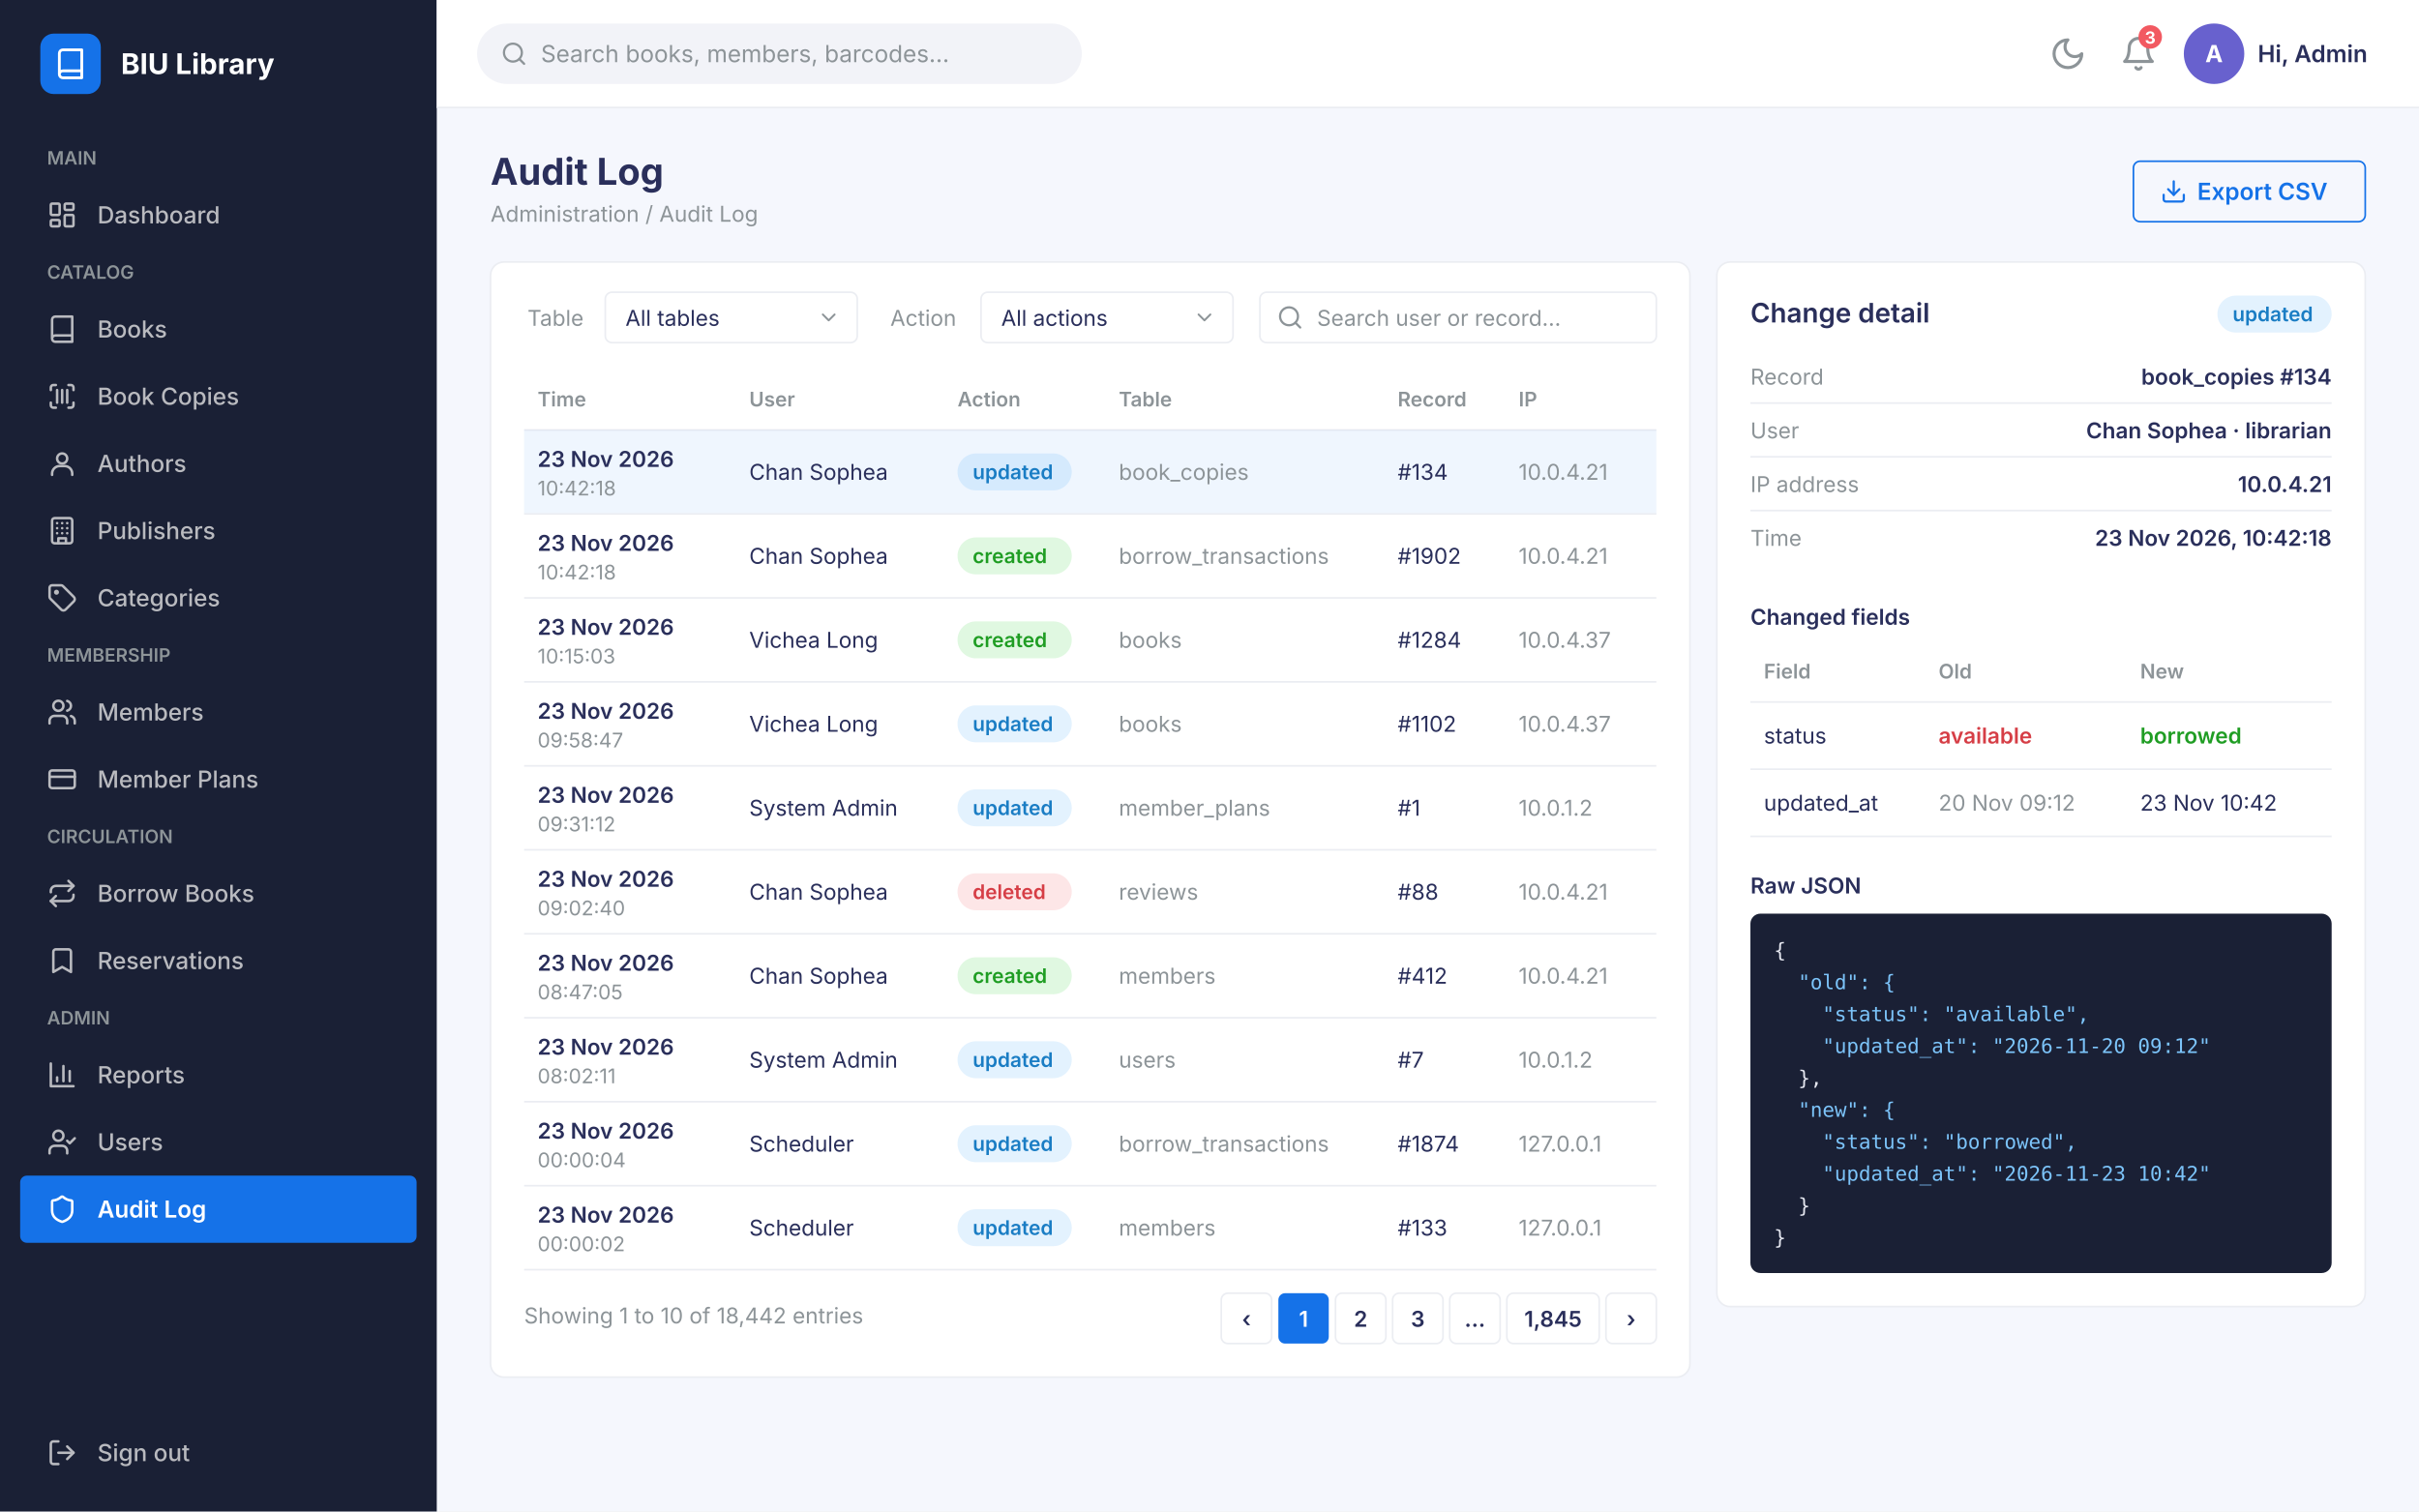
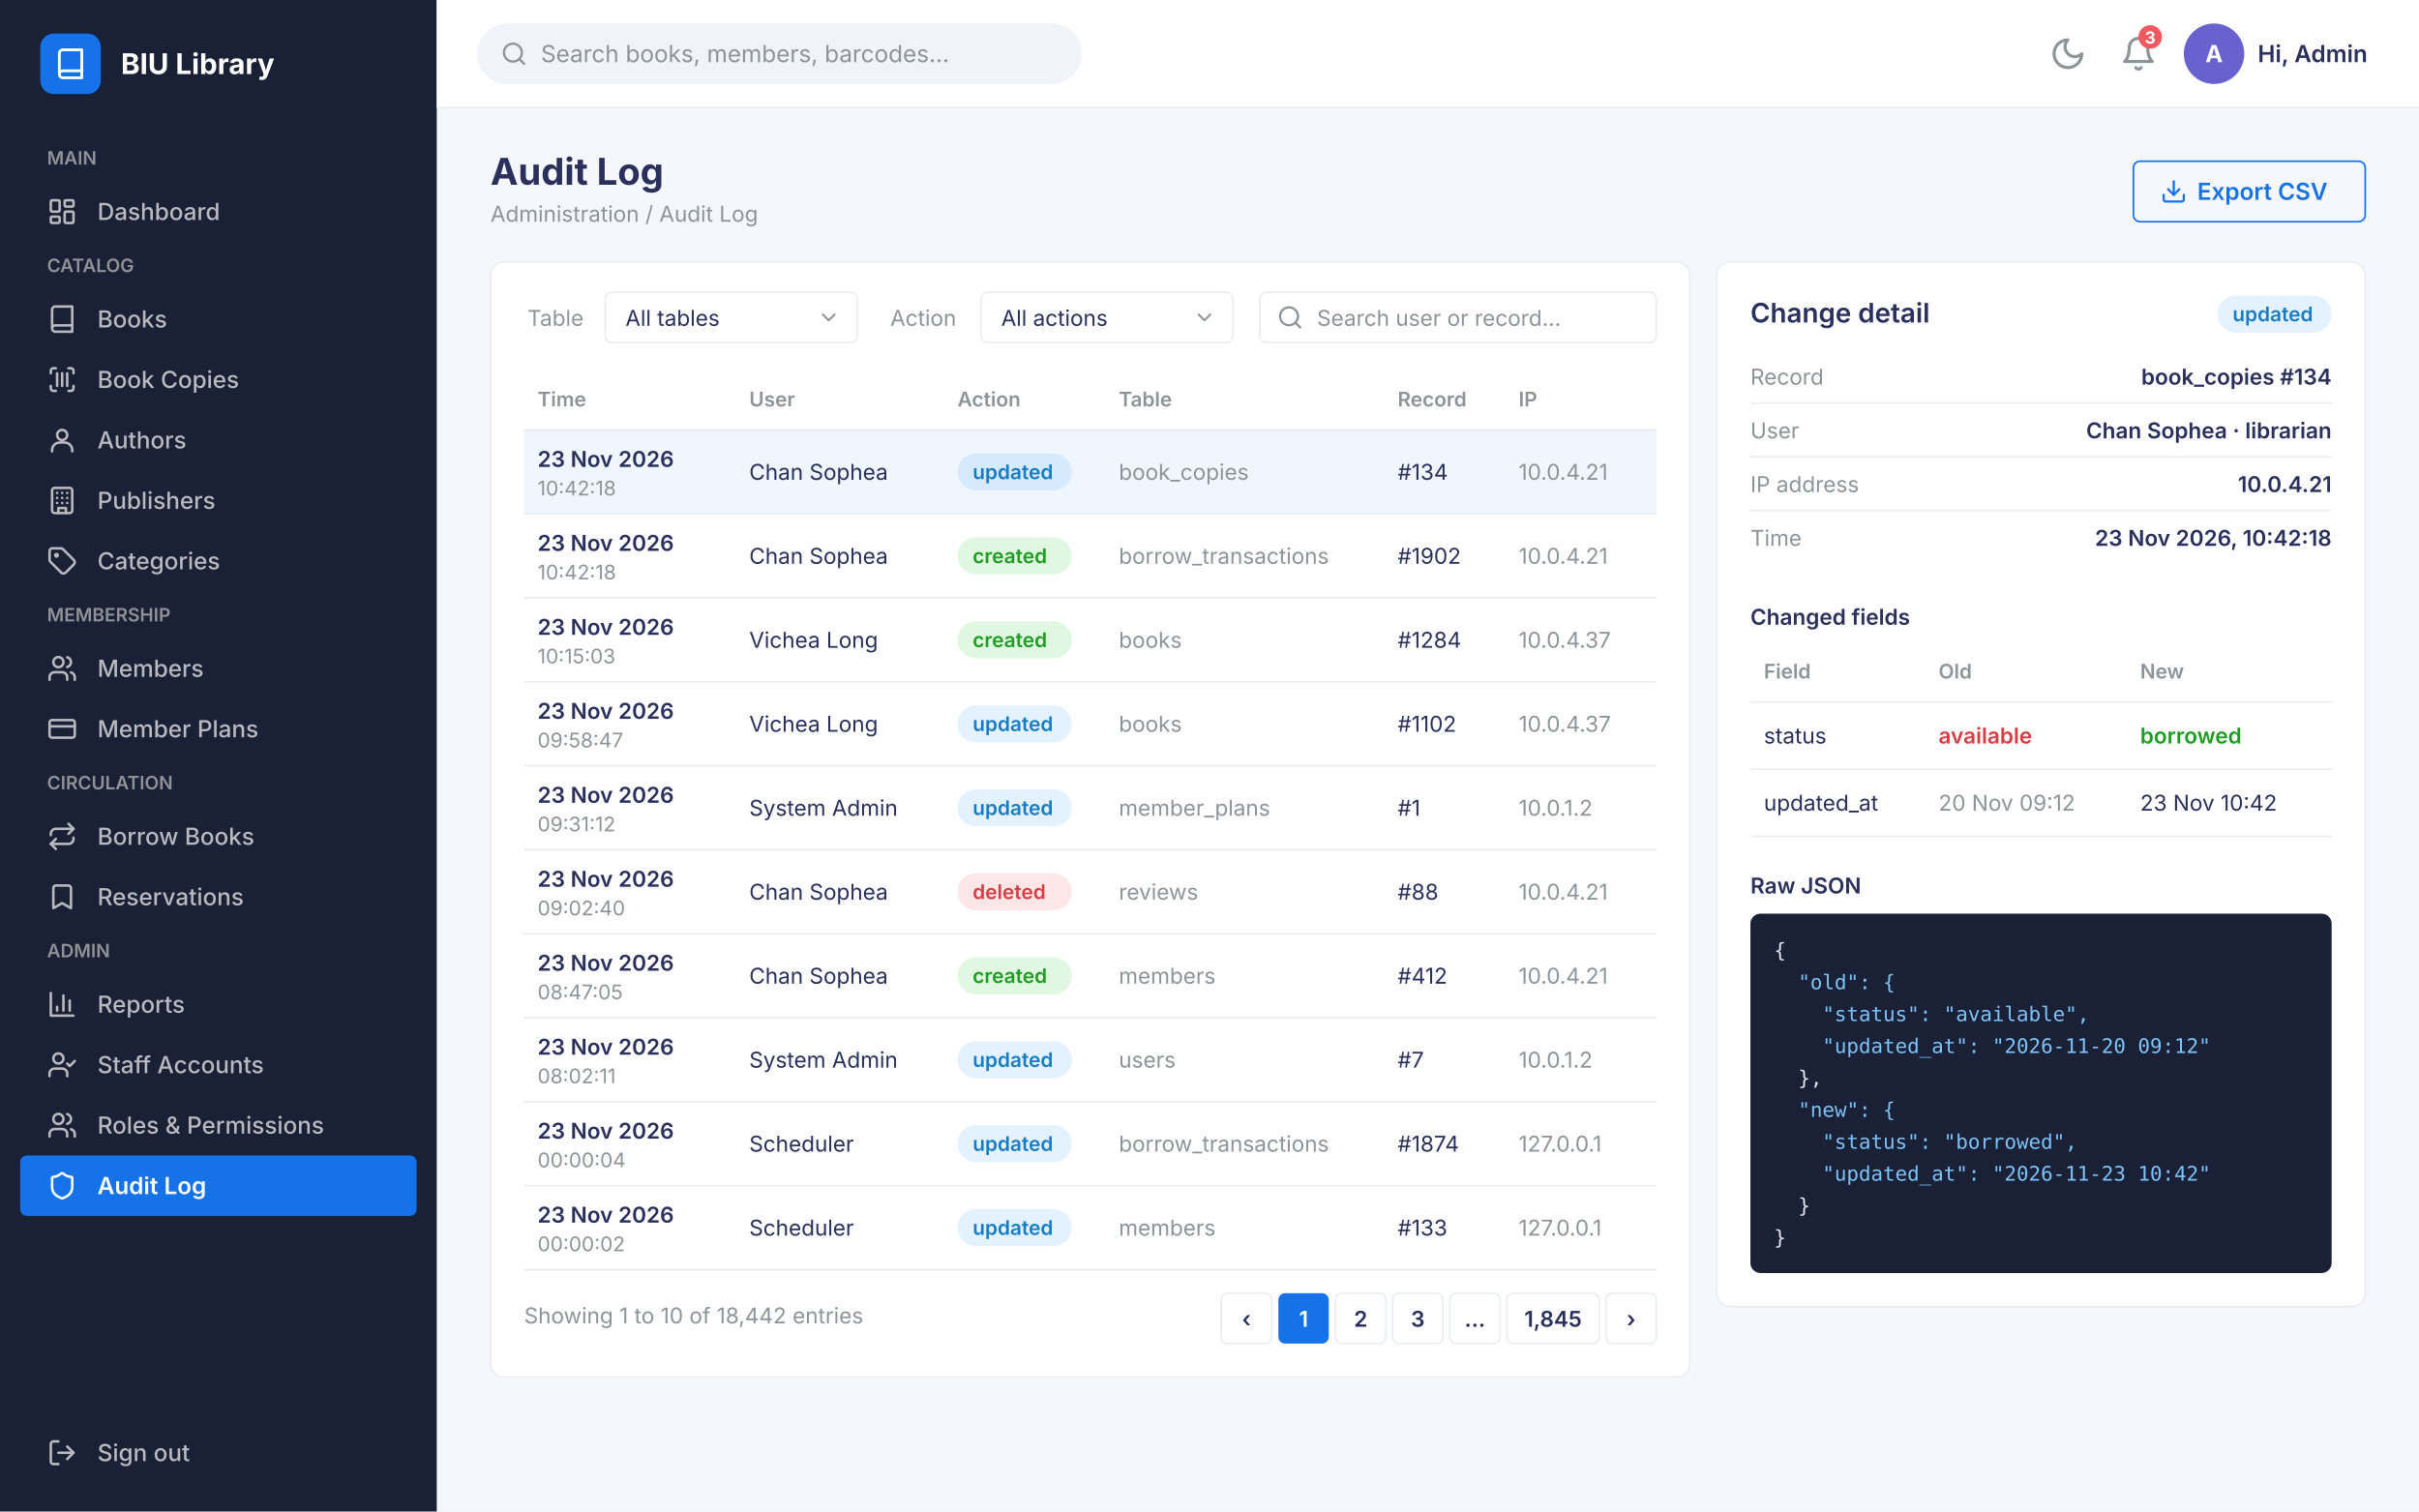
<svg xmlns="http://www.w3.org/2000/svg" width="1440" height="900" viewBox="0 0 1440 900">
  <g id="28-Audit-Log">
    <rect id="Background" x="0" y="0" width="1440" height="900" fill="#F5F7FD" />
    <g id="Sidebar">
      <rect x="0" y="0" width="260" height="900" fill="#1A2035" />
      <g id="Logo">
        <rect x="24" y="20" width="36" height="36" rx="8" fill="#1572E8" />
        <g id="icon/book" transform="translate(32 28) scale(0.8333)" fill="none" stroke="#FFFFFF" stroke-width="2" stroke-linecap="round" stroke-linejoin="round">
          <path d="M4 19.5v-15A2.5 2.5 0 0 1 6.5 2H20v20H6.5a2.5 2.5 0 0 1 0-5H20" />
        </g>
        <text x="72" y="44.1" font-family="Public Sans, Inter, Arial, sans-serif" font-size="17" font-weight="700" fill="#FFFFFF">BIU Library</text>
      </g>
      <text x="28" y="98" font-family="Public Sans, Inter, Arial, sans-serif" font-size="11" font-weight="600" fill="#8D9498">MAIN</text>
      <g id="Nav/Dashboard">
-         <g id="icon/dashboard" transform="translate(28 119) scale(0.75)" fill="none" stroke="#B9BABF" stroke-width="2" stroke-linecap="round" stroke-linejoin="round">
+         <g id="icon/dashboard" transform="translate(28 117) scale(0.75)" fill="none" stroke="#B9BABF" stroke-width="2" stroke-linecap="round" stroke-linejoin="round">
          <rect x="3" y="3" width="7" height="9" rx="1" />
          <rect x="14" y="3" width="7" height="5" rx="1" />
          <rect x="14" y="12" width="7" height="9" rx="1" />
          <rect x="3" y="16" width="7" height="5" rx="1" />
        </g>
-         <text x="58" y="133.0" font-family="Public Sans, Inter, Arial, sans-serif" font-size="14" font-weight="500" fill="#B9BABF">Dashboard</text>
-       </g>
-       <text x="28" y="166" font-family="Public Sans, Inter, Arial, sans-serif" font-size="11" font-weight="600" fill="#8D9498">CATALOG</text>
+         <text x="58" y="131.0" font-family="Public Sans, Inter, Arial, sans-serif" font-size="14" font-weight="500" fill="#B9BABF">Dashboard</text>
+       </g>
+       <text x="28" y="162" font-family="Public Sans, Inter, Arial, sans-serif" font-size="11" font-weight="600" fill="#8D9498">CATALOG</text>
      <g id="Nav/Books">
-         <g id="icon/book" transform="translate(28 187) scale(0.75)" fill="none" stroke="#B9BABF" stroke-width="2" stroke-linecap="round" stroke-linejoin="round">
+         <g id="icon/book" transform="translate(28 181) scale(0.75)" fill="none" stroke="#B9BABF" stroke-width="2" stroke-linecap="round" stroke-linejoin="round">
          <path d="M4 19.5v-15A2.5 2.5 0 0 1 6.5 2H20v20H6.5a2.5 2.5 0 0 1 0-5H20" />
        </g>
-         <text x="58" y="201.0" font-family="Public Sans, Inter, Arial, sans-serif" font-size="14" font-weight="500" fill="#B9BABF">Books</text>
+         <text x="58" y="195.0" font-family="Public Sans, Inter, Arial, sans-serif" font-size="14" font-weight="500" fill="#B9BABF">Books</text>
      </g>
      <g id="Nav/Book Copies">
-         <g id="icon/barcode" transform="translate(28 227) scale(0.75)" fill="none" stroke="#B9BABF" stroke-width="2" stroke-linecap="round" stroke-linejoin="round">
+         <g id="icon/barcode" transform="translate(28 217) scale(0.75)" fill="none" stroke="#B9BABF" stroke-width="2" stroke-linecap="round" stroke-linejoin="round">
          <path d="M3 7V5a2 2 0 0 1 2-2h2" />
          <path d="M17 3h2a2 2 0 0 1 2 2v2" />
          <path d="M21 17v2a2 2 0 0 1-2 2h-2" />
          <path d="M7 21H5a2 2 0 0 1-2-2v-2" />
          <path d="M8 7v10" />
          <path d="M12 7v10" />
          <path d="M16 7v10" />
        </g>
-         <text x="58" y="241.0" font-family="Public Sans, Inter, Arial, sans-serif" font-size="14" font-weight="500" fill="#B9BABF">Book Copies</text>
+         <text x="58" y="231.0" font-family="Public Sans, Inter, Arial, sans-serif" font-size="14" font-weight="500" fill="#B9BABF">Book Copies</text>
      </g>
      <g id="Nav/Authors">
-         <g id="icon/author" transform="translate(28 267) scale(0.75)" fill="none" stroke="#B9BABF" stroke-width="2" stroke-linecap="round" stroke-linejoin="round">
+         <g id="icon/author" transform="translate(28 253) scale(0.75)" fill="none" stroke="#B9BABF" stroke-width="2" stroke-linecap="round" stroke-linejoin="round">
          <circle cx="12" cy="8" r="4" />
          <path d="M4 21v-1a6 6 0 0 1 6-6h4a6 6 0 0 1 6 6v1" />
        </g>
-         <text x="58" y="281.0" font-family="Public Sans, Inter, Arial, sans-serif" font-size="14" font-weight="500" fill="#B9BABF">Authors</text>
+         <text x="58" y="267.0" font-family="Public Sans, Inter, Arial, sans-serif" font-size="14" font-weight="500" fill="#B9BABF">Authors</text>
      </g>
      <g id="Nav/Publishers">
-         <g id="icon/publisher" transform="translate(28 307) scale(0.75)" fill="none" stroke="#B9BABF" stroke-width="2" stroke-linecap="round" stroke-linejoin="round">
+         <g id="icon/publisher" transform="translate(28 289) scale(0.75)" fill="none" stroke="#B9BABF" stroke-width="2" stroke-linecap="round" stroke-linejoin="round">
          <rect x="4" y="2" width="16" height="20" rx="2" />
          <path d="M9 22v-4h6v4" />
          <path d="M8 6h.01M16 6h.01M12 6h.01M12 10h.01M12 14h.01M16 10h.01M16 14h.01M8 10h.01M8 14h.01" />
        </g>
-         <text x="58" y="321.0" font-family="Public Sans, Inter, Arial, sans-serif" font-size="14" font-weight="500" fill="#B9BABF">Publishers</text>
+         <text x="58" y="303.0" font-family="Public Sans, Inter, Arial, sans-serif" font-size="14" font-weight="500" fill="#B9BABF">Publishers</text>
      </g>
      <g id="Nav/Categories">
-         <g id="icon/tag" transform="translate(28 347) scale(0.75)" fill="none" stroke="#B9BABF" stroke-width="2" stroke-linecap="round" stroke-linejoin="round">
+         <g id="icon/tag" transform="translate(28 325) scale(0.75)" fill="none" stroke="#B9BABF" stroke-width="2" stroke-linecap="round" stroke-linejoin="round">
          <path d="M12.586 2.586A2 2 0 0 0 11.172 2H4a2 2 0 0 0-2 2v7.172a2 2 0 0 0 .586 1.414l8.704 8.704a2.426 2.426 0 0 0 3.42 0l6.58-6.58a2.426 2.426 0 0 0 0-3.42z" />
          <circle cx="7.5" cy="7.5" r="1" />
        </g>
-         <text x="58" y="361.0" font-family="Public Sans, Inter, Arial, sans-serif" font-size="14" font-weight="500" fill="#B9BABF">Categories</text>
-       </g>
-       <text x="28" y="394" font-family="Public Sans, Inter, Arial, sans-serif" font-size="11" font-weight="600" fill="#8D9498">MEMBERSHIP</text>
+         <text x="58" y="339.0" font-family="Public Sans, Inter, Arial, sans-serif" font-size="14" font-weight="500" fill="#B9BABF">Categories</text>
+       </g>
+       <text x="28" y="370" font-family="Public Sans, Inter, Arial, sans-serif" font-size="11" font-weight="600" fill="#8D9498">MEMBERSHIP</text>
      <g id="Nav/Members">
-         <g id="icon/members" transform="translate(28 415) scale(0.75)" fill="none" stroke="#B9BABF" stroke-width="2" stroke-linecap="round" stroke-linejoin="round">
+         <g id="icon/members" transform="translate(28 389) scale(0.75)" fill="none" stroke="#B9BABF" stroke-width="2" stroke-linecap="round" stroke-linejoin="round">
          <path d="M16 21v-2a4 4 0 0 0-4-4H6a4 4 0 0 0-4 4v2" />
          <circle cx="9" cy="7" r="4" />
          <path d="M22 21v-2a4 4 0 0 0-3-3.87" />
          <path d="M16 3.13a4 4 0 0 1 0 7.75" />
        </g>
-         <text x="58" y="429.0" font-family="Public Sans, Inter, Arial, sans-serif" font-size="14" font-weight="500" fill="#B9BABF">Members</text>
+         <text x="58" y="403.0" font-family="Public Sans, Inter, Arial, sans-serif" font-size="14" font-weight="500" fill="#B9BABF">Members</text>
      </g>
      <g id="Nav/Member Plans">
-         <g id="icon/plan" transform="translate(28 455) scale(0.75)" fill="none" stroke="#B9BABF" stroke-width="2" stroke-linecap="round" stroke-linejoin="round">
+         <g id="icon/plan" transform="translate(28 425) scale(0.75)" fill="none" stroke="#B9BABF" stroke-width="2" stroke-linecap="round" stroke-linejoin="round">
          <rect x="2" y="5" width="20" height="14" rx="2" />
          <path d="M2 10h20" />
        </g>
-         <text x="58" y="469.0" font-family="Public Sans, Inter, Arial, sans-serif" font-size="14" font-weight="500" fill="#B9BABF">Member Plans</text>
-       </g>
-       <text x="28" y="502" font-family="Public Sans, Inter, Arial, sans-serif" font-size="11" font-weight="600" fill="#8D9498">CIRCULATION</text>
+         <text x="58" y="439.0" font-family="Public Sans, Inter, Arial, sans-serif" font-size="14" font-weight="500" fill="#B9BABF">Member Plans</text>
+       </g>
+       <text x="28" y="470" font-family="Public Sans, Inter, Arial, sans-serif" font-size="11" font-weight="600" fill="#8D9498">CIRCULATION</text>
      <g id="Nav/Borrow Books">
-         <g id="icon/borrow" transform="translate(28 523) scale(0.75)" fill="none" stroke="#B9BABF" stroke-width="2" stroke-linecap="round" stroke-linejoin="round">
+         <g id="icon/borrow" transform="translate(28 489) scale(0.75)" fill="none" stroke="#B9BABF" stroke-width="2" stroke-linecap="round" stroke-linejoin="round">
          <path d="m17 2 4 4-4 4" />
          <path d="M3 11v-1a4 4 0 0 1 4-4h14" />
          <path d="m7 22-4-4 4-4" />
          <path d="M21 13v1a4 4 0 0 1-4 4H3" />
        </g>
-         <text x="58" y="537.0" font-family="Public Sans, Inter, Arial, sans-serif" font-size="14" font-weight="500" fill="#B9BABF">Borrow Books</text>
+         <text x="58" y="503.0" font-family="Public Sans, Inter, Arial, sans-serif" font-size="14" font-weight="500" fill="#B9BABF">Borrow Books</text>
      </g>
      <g id="Nav/Reservations">
-         <g id="icon/bookmark" transform="translate(28 563) scale(0.75)" fill="none" stroke="#B9BABF" stroke-width="2" stroke-linecap="round" stroke-linejoin="round">
+         <g id="icon/bookmark" transform="translate(28 525) scale(0.75)" fill="none" stroke="#B9BABF" stroke-width="2" stroke-linecap="round" stroke-linejoin="round">
          <path d="m19 21-7-4-7 4V5a2 2 0 0 1 2-2h10a2 2 0 0 1 2 2v16z" />
        </g>
-         <text x="58" y="577.0" font-family="Public Sans, Inter, Arial, sans-serif" font-size="14" font-weight="500" fill="#B9BABF">Reservations</text>
-       </g>
-       <text x="28" y="610" font-family="Public Sans, Inter, Arial, sans-serif" font-size="11" font-weight="600" fill="#8D9498">ADMIN</text>
+         <text x="58" y="539.0" font-family="Public Sans, Inter, Arial, sans-serif" font-size="14" font-weight="500" fill="#B9BABF">Reservations</text>
+       </g>
+       <text x="28" y="570" font-family="Public Sans, Inter, Arial, sans-serif" font-size="11" font-weight="600" fill="#8D9498">ADMIN</text>
      <g id="Nav/Reports">
-         <g id="icon/chart" transform="translate(28 631) scale(0.75)" fill="none" stroke="#B9BABF" stroke-width="2" stroke-linecap="round" stroke-linejoin="round">
+         <g id="icon/chart" transform="translate(28 589) scale(0.75)" fill="none" stroke="#B9BABF" stroke-width="2" stroke-linecap="round" stroke-linejoin="round">
          <path d="M3 3v18h18" />
          <path d="M18 17V9" />
          <path d="M13 17V5" />
          <path d="M8 17v-3" />
        </g>
-         <text x="58" y="645.0" font-family="Public Sans, Inter, Arial, sans-serif" font-size="14" font-weight="500" fill="#B9BABF">Reports</text>
-       </g>
-       <g id="Nav/Users">
-         <g id="icon/usercheck" transform="translate(28 671) scale(0.75)" fill="none" stroke="#B9BABF" stroke-width="2" stroke-linecap="round" stroke-linejoin="round">
+         <text x="58" y="603.0" font-family="Public Sans, Inter, Arial, sans-serif" font-size="14" font-weight="500" fill="#B9BABF">Reports</text>
+       </g>
+       <g id="Nav/Staff Accounts">
+         <g id="icon/usercheck" transform="translate(28 625) scale(0.75)" fill="none" stroke="#B9BABF" stroke-width="2" stroke-linecap="round" stroke-linejoin="round">
          <path d="M16 21v-2a4 4 0 0 0-4-4H6a4 4 0 0 0-4 4v2" />
          <circle cx="9" cy="7" r="4" />
          <path d="m16 11 2 2 4-4" />
        </g>
-         <text x="58" y="685.0" font-family="Public Sans, Inter, Arial, sans-serif" font-size="14" font-weight="500" fill="#B9BABF">Users</text>
+         <text x="58" y="639.0" font-family="Public Sans, Inter, Arial, sans-serif" font-size="14" font-weight="500" fill="#B9BABF">Staff Accounts</text>
+       </g>
+       <g id="Nav/Roles &amp; Permissions">
+         <g id="icon/members" transform="translate(28 661) scale(0.75)" fill="none" stroke="#B9BABF" stroke-width="2" stroke-linecap="round" stroke-linejoin="round">
+           <path d="M16 21v-2a4 4 0 0 0-4-4H6a4 4 0 0 0-4 4v2" />
+           <circle cx="9" cy="7" r="4" />
+           <path d="M22 21v-2a4 4 0 0 0-3-3.87" />
+           <path d="M16 3.13a4 4 0 0 1 0 7.75" />
+         </g>
+         <text x="58" y="675.0" font-family="Public Sans, Inter, Arial, sans-serif" font-size="14" font-weight="500" fill="#B9BABF">Roles &amp; Permissions</text>
      </g>
      <g id="Nav/Audit Log (active)">
-         <rect x="12" y="700" width="236" height="40" rx="4" fill="#1572E8" />
-         <g id="icon/shield" transform="translate(28 711) scale(0.75)" fill="none" stroke="#FFFFFF" stroke-width="2" stroke-linecap="round" stroke-linejoin="round">
+         <rect x="12" y="688" width="236" height="36" rx="4" fill="#1572E8" />
+         <g id="icon/shield" transform="translate(28 697) scale(0.75)" fill="none" stroke="#FFFFFF" stroke-width="2" stroke-linecap="round" stroke-linejoin="round">
          <path d="M20 13c0 5-3.5 7.5-7.66 8.95a1 1 0 0 1-.67-.01C7.5 20.5 4 18 4 13V6a1 1 0 0 1 1-1c2 0 4.5-1.2 6.24-2.72a1.17 1.17 0 0 1 1.52 0C14.51 3.81 17 5 19 5a1 1 0 0 1 1 1z" />
        </g>
-         <text x="58" y="725.0" font-family="Public Sans, Inter, Arial, sans-serif" font-size="14" font-weight="600" fill="#FFFFFF">Audit Log</text>
+         <text x="58" y="711.0" font-family="Public Sans, Inter, Arial, sans-serif" font-size="14" font-weight="600" fill="#FFFFFF">Audit Log</text>
      </g>
      <g id="Logout">
        <g id="icon/logout" transform="translate(28 856) scale(0.75)" fill="none" stroke="#B9BABF" stroke-width="2" stroke-linecap="round" stroke-linejoin="round">
          <path d="M9 21H5a2 2 0 0 1-2-2V5a2 2 0 0 1 2-2h4" />
          <path d="m16 17 5-5-5-5" />
          <path d="M21 12H9" />
        </g>
        <text x="58" y="870.0" font-family="Public Sans, Inter, Arial, sans-serif" font-size="14" font-weight="500" fill="#B9BABF">Sign out</text>
      </g>
    </g>
    <g id="Top Navbar">
      <rect x="260" y="0" width="1180" height="64" fill="#FFFFFF" />
      <line x1="260" y1="64" x2="1440" y2="64" stroke="#EBEDF2" stroke-width="1" />
      <rect x="284" y="14" width="360" height="36" rx="18" fill="#F2F3F8" />
      <g id="icon/search" transform="translate(298 24) scale(0.6667)" fill="none" stroke="#8D9498" stroke-width="2" stroke-linecap="round" stroke-linejoin="round">
        <circle cx="11" cy="11" r="8" />
        <path d="m21 21-4.3-4.3" />
      </g>
      <text x="322" y="37.0" font-family="Public Sans, Inter, Arial, sans-serif" font-size="14" font-weight="400" fill="#8D9498">Search books, members, barcodes…</text>
      <g id="icon/moon" transform="translate(1220 21) scale(0.9167)" fill="none" stroke="#8D9498" stroke-width="2" stroke-linecap="round" stroke-linejoin="round">
        <path d="M12 3a6 6 0 0 0 9 9 9 9 0 1 1-9-9Z" />
      </g>
      <g id="icon/bell" transform="translate(1262 21) scale(0.9167)" fill="none" stroke="#8D9498" stroke-width="2" stroke-linecap="round" stroke-linejoin="round">
        <path d="M6 8a6 6 0 0 1 12 0c0 7 3 9 3 9H3s3-2 3-9" />
        <path d="M10.3 21a1.94 1.94 0 0 0 3.4 0" />
      </g>
      <circle cx="1280" cy="22" r="7" fill="#F25961" />
      <text x="1280" y="26" font-family="Public Sans, Inter, Arial, sans-serif" font-size="10" font-weight="700" fill="#FFFFFF" text-anchor="middle">3</text>
      <circle cx="1318" cy="32" r="18" fill="#6861CE" />
      <text x="1318" y="37" font-family="Public Sans, Inter, Arial, sans-serif" font-size="14" font-weight="700" fill="#FFFFFF" text-anchor="middle">A</text>
      <text x="1344" y="37" font-family="Public Sans, Inter, Arial, sans-serif" font-size="14" font-weight="600" fill="#2A2F5B">Hi, Admin</text>
    </g>
    <g id="Page Title">
      <text x="292" y="110" font-family="Public Sans, Inter, Arial, sans-serif" font-size="22" font-weight="700" fill="#2A2F5B">Audit Log</text>
      <text x="292" y="132" font-family="Public Sans, Inter, Arial, sans-serif" font-size="13" font-weight="400" fill="#8D9498">Administration / Audit Log</text>
    </g>
    <g id="Actions">
      <g id="Button/outline/Export CSV">
        <rect x="1270" y="96" width="138" height="36" rx="4" fill="none" stroke="#1572E8" stroke-width="1" />
        <g id="icon/download" transform="translate(1286 106.0) scale(0.6667)" fill="none" stroke="#1572E8" stroke-width="2" stroke-linecap="round" stroke-linejoin="round">
          <path d="M21 15v4a2 2 0 0 1-2 2H5a2 2 0 0 1-2-2v-4" />
          <path d="m7 10 5 5 5-5" />
          <path d="M12 15V3" />
        </g>
        <text x="1308.0" y="119.0" font-family="Public Sans, Inter, Arial, sans-serif" font-size="14" font-weight="600" fill="#1572E8">Export CSV</text>
      </g>
    </g>
    <g id="Audit log card">
      <rect x="292" y="156" width="714" height="664" rx="8" fill="#FFFFFF" stroke="#EBEDF2" stroke-width="1" />
      <g id="Toolbar">
        <rect x="750" y="174" width="236" height="30" rx="4" fill="#FFFFFF" stroke="#EBEDF2" stroke-width="1" />
        <g id="icon/search" transform="translate(760 181) scale(0.6667)" fill="none" stroke="#8D9498" stroke-width="2" stroke-linecap="round" stroke-linejoin="round">
          <circle cx="11" cy="11" r="8" />
          <path d="m21 21-4.3-4.3" />
        </g>
        <text x="784" y="194" font-family="Public Sans, Inter, Arial, sans-serif" font-size="13" font-weight="400" fill="#8D9498">Search user or record…</text>
        <g id="Filter/Action">
          <rect x="584" y="174" width="150" height="30" rx="4" fill="#FFFFFF" stroke="#EBEDF2" stroke-width="1" />
          <text x="596" y="194" font-family="Public Sans, Inter, Arial, sans-serif" font-size="13" font-weight="400" fill="#2A2F5B">All actions</text>
          <g id="icon/chevron" transform="translate(710 182) scale(0.5833)" fill="none" stroke="#8D9498" stroke-width="2" stroke-linecap="round" stroke-linejoin="round">
            <path d="m6 9 6 6 6-6" />
          </g>
        </g>
        <text x="530" y="194" font-family="Public Sans, Inter, Arial, sans-serif" font-size="13" font-weight="400" fill="#8D9498">Action</text>
        <g id="Filter/Table">
          <rect x="360.32" y="174" width="150" height="30" rx="4" fill="#FFFFFF" stroke="#EBEDF2" stroke-width="1" />
          <text x="372.32" y="194" font-family="Public Sans, Inter, Arial, sans-serif" font-size="13" font-weight="400" fill="#2A2F5B">All tables</text>
          <g id="icon/chevron" transform="translate(486.32 182) scale(0.5833)" fill="none" stroke="#8D9498" stroke-width="2" stroke-linecap="round" stroke-linejoin="round">
            <path d="m6 9 6 6 6-6" />
          </g>
        </g>
        <text x="314" y="194" font-family="Public Sans, Inter, Arial, sans-serif" font-size="13" font-weight="400" fill="#8D9498">Table</text>
      </g>
      <g id="Audit DataTable">
        <text x="320" y="242" font-family="Public Sans, Inter, Arial, sans-serif" font-size="12" font-weight="600" fill="#8D9498">Time</text>
        <text x="446" y="242" font-family="Public Sans, Inter, Arial, sans-serif" font-size="12" font-weight="600" fill="#8D9498">User</text>
        <text x="570" y="242" font-family="Public Sans, Inter, Arial, sans-serif" font-size="12" font-weight="600" fill="#8D9498">Action</text>
        <text x="666" y="242" font-family="Public Sans, Inter, Arial, sans-serif" font-size="12" font-weight="600" fill="#8D9498">Table</text>
        <text x="832" y="242" font-family="Public Sans, Inter, Arial, sans-serif" font-size="12" font-weight="600" fill="#8D9498">Record</text>
        <text x="904" y="242" font-family="Public Sans, Inter, Arial, sans-serif" font-size="12" font-weight="600" fill="#8D9498">IP</text>
        <line x1="312" y1="256" x2="986" y2="256" stroke="#EBEDF2" stroke-width="1" />
        <g id="Row 1">
          <rect x="312" y="256" width="674" height="50" fill="#1572E8" fill-opacity="0.07" />
          <text x="320" y="278.0" font-family="Public Sans, Inter, Arial, sans-serif" font-size="13" font-weight="600" fill="#2A2F5B">23 Nov 2026</text>
          <text x="320" y="295.0" font-family="Public Sans, Inter, Arial, sans-serif" font-size="12" font-weight="400" fill="#8D9498">10:42:18</text>
          <text x="446" y="285.7" font-family="Public Sans, Inter, Arial, sans-serif" font-size="13" font-weight="400" fill="#2A2F5B">Chan Sophea</text>
          <g id="Badge/updated">
            <rect x="570" y="270.0" width="68" height="22" rx="11" fill="#48ABF7" fill-opacity="0.15" />
            <text x="579" y="285.3" font-family="Public Sans, Inter, Arial, sans-serif" font-size="12" font-weight="600" fill="#1A7DC4">updated</text>
          </g>
          <text x="666" y="285.7" font-family="Public Sans, Inter, Arial, sans-serif" font-size="13" font-weight="400" fill="#8D9498">book_copies</text>
          <text x="832" y="285.7" font-family="Public Sans, Inter, Arial, sans-serif" font-size="13" font-weight="400" fill="#2A2F5B">#134</text>
          <text x="904" y="285.7" font-family="Public Sans, Inter, Arial, sans-serif" font-size="13" font-weight="400" fill="#8D9498">10.0.4.21</text>
          <line x1="312" y1="306" x2="986" y2="306" stroke="#EBEDF2" stroke-width="1" />
        </g>
        <g id="Row 2">
          <text x="320" y="328.0" font-family="Public Sans, Inter, Arial, sans-serif" font-size="13" font-weight="600" fill="#2A2F5B">23 Nov 2026</text>
          <text x="320" y="345.0" font-family="Public Sans, Inter, Arial, sans-serif" font-size="12" font-weight="400" fill="#8D9498">10:42:18</text>
          <text x="446" y="335.7" font-family="Public Sans, Inter, Arial, sans-serif" font-size="13" font-weight="400" fill="#2A2F5B">Chan Sophea</text>
          <g id="Badge/created">
            <rect x="570" y="320.0" width="68" height="22" rx="11" fill="#31CE36" fill-opacity="0.15" />
            <text x="579" y="335.3" font-family="Public Sans, Inter, Arial, sans-serif" font-size="12" font-weight="600" fill="#1F9D23">created</text>
          </g>
          <text x="666" y="335.7" font-family="Public Sans, Inter, Arial, sans-serif" font-size="13" font-weight="400" fill="#8D9498">borrow_transactions</text>
          <text x="832" y="335.7" font-family="Public Sans, Inter, Arial, sans-serif" font-size="13" font-weight="400" fill="#2A2F5B">#1902</text>
          <text x="904" y="335.7" font-family="Public Sans, Inter, Arial, sans-serif" font-size="13" font-weight="400" fill="#8D9498">10.0.4.21</text>
          <line x1="312" y1="356" x2="986" y2="356" stroke="#EBEDF2" stroke-width="1" />
        </g>
        <g id="Row 3">
          <text x="320" y="378.0" font-family="Public Sans, Inter, Arial, sans-serif" font-size="13" font-weight="600" fill="#2A2F5B">23 Nov 2026</text>
          <text x="320" y="395.0" font-family="Public Sans, Inter, Arial, sans-serif" font-size="12" font-weight="400" fill="#8D9498">10:15:03</text>
          <text x="446" y="385.7" font-family="Public Sans, Inter, Arial, sans-serif" font-size="13" font-weight="400" fill="#2A2F5B">Vichea Long</text>
          <g id="Badge/created">
            <rect x="570" y="370.0" width="68" height="22" rx="11" fill="#31CE36" fill-opacity="0.15" />
            <text x="579" y="385.3" font-family="Public Sans, Inter, Arial, sans-serif" font-size="12" font-weight="600" fill="#1F9D23">created</text>
          </g>
          <text x="666" y="385.7" font-family="Public Sans, Inter, Arial, sans-serif" font-size="13" font-weight="400" fill="#8D9498">books</text>
          <text x="832" y="385.7" font-family="Public Sans, Inter, Arial, sans-serif" font-size="13" font-weight="400" fill="#2A2F5B">#1284</text>
          <text x="904" y="385.7" font-family="Public Sans, Inter, Arial, sans-serif" font-size="13" font-weight="400" fill="#8D9498">10.0.4.37</text>
          <line x1="312" y1="406" x2="986" y2="406" stroke="#EBEDF2" stroke-width="1" />
        </g>
        <g id="Row 4">
          <text x="320" y="428.0" font-family="Public Sans, Inter, Arial, sans-serif" font-size="13" font-weight="600" fill="#2A2F5B">23 Nov 2026</text>
          <text x="320" y="445.0" font-family="Public Sans, Inter, Arial, sans-serif" font-size="12" font-weight="400" fill="#8D9498">09:58:47</text>
          <text x="446" y="435.7" font-family="Public Sans, Inter, Arial, sans-serif" font-size="13" font-weight="400" fill="#2A2F5B">Vichea Long</text>
          <g id="Badge/updated">
            <rect x="570" y="420.0" width="68" height="22" rx="11" fill="#48ABF7" fill-opacity="0.15" />
            <text x="579" y="435.3" font-family="Public Sans, Inter, Arial, sans-serif" font-size="12" font-weight="600" fill="#1A7DC4">updated</text>
          </g>
          <text x="666" y="435.7" font-family="Public Sans, Inter, Arial, sans-serif" font-size="13" font-weight="400" fill="#8D9498">books</text>
          <text x="832" y="435.7" font-family="Public Sans, Inter, Arial, sans-serif" font-size="13" font-weight="400" fill="#2A2F5B">#1102</text>
          <text x="904" y="435.7" font-family="Public Sans, Inter, Arial, sans-serif" font-size="13" font-weight="400" fill="#8D9498">10.0.4.37</text>
          <line x1="312" y1="456" x2="986" y2="456" stroke="#EBEDF2" stroke-width="1" />
        </g>
        <g id="Row 5">
          <text x="320" y="478.0" font-family="Public Sans, Inter, Arial, sans-serif" font-size="13" font-weight="600" fill="#2A2F5B">23 Nov 2026</text>
          <text x="320" y="495.0" font-family="Public Sans, Inter, Arial, sans-serif" font-size="12" font-weight="400" fill="#8D9498">09:31:12</text>
          <text x="446" y="485.7" font-family="Public Sans, Inter, Arial, sans-serif" font-size="13" font-weight="400" fill="#2A2F5B">System Admin</text>
          <g id="Badge/updated">
            <rect x="570" y="470.0" width="68" height="22" rx="11" fill="#48ABF7" fill-opacity="0.15" />
            <text x="579" y="485.3" font-family="Public Sans, Inter, Arial, sans-serif" font-size="12" font-weight="600" fill="#1A7DC4">updated</text>
          </g>
          <text x="666" y="485.7" font-family="Public Sans, Inter, Arial, sans-serif" font-size="13" font-weight="400" fill="#8D9498">member_plans</text>
          <text x="832" y="485.7" font-family="Public Sans, Inter, Arial, sans-serif" font-size="13" font-weight="400" fill="#2A2F5B">#1</text>
          <text x="904" y="485.7" font-family="Public Sans, Inter, Arial, sans-serif" font-size="13" font-weight="400" fill="#8D9498">10.0.1.2</text>
          <line x1="312" y1="506" x2="986" y2="506" stroke="#EBEDF2" stroke-width="1" />
        </g>
        <g id="Row 6">
          <text x="320" y="528.0" font-family="Public Sans, Inter, Arial, sans-serif" font-size="13" font-weight="600" fill="#2A2F5B">23 Nov 2026</text>
          <text x="320" y="545.0" font-family="Public Sans, Inter, Arial, sans-serif" font-size="12" font-weight="400" fill="#8D9498">09:02:40</text>
          <text x="446" y="535.7" font-family="Public Sans, Inter, Arial, sans-serif" font-size="13" font-weight="400" fill="#2A2F5B">Chan Sophea</text>
          <g id="Badge/deleted">
            <rect x="570" y="520.0" width="68" height="22" rx="11" fill="#F25961" fill-opacity="0.15" />
            <text x="579" y="535.3" font-family="Public Sans, Inter, Arial, sans-serif" font-size="12" font-weight="600" fill="#D63E46">deleted</text>
          </g>
          <text x="666" y="535.7" font-family="Public Sans, Inter, Arial, sans-serif" font-size="13" font-weight="400" fill="#8D9498">reviews</text>
          <text x="832" y="535.7" font-family="Public Sans, Inter, Arial, sans-serif" font-size="13" font-weight="400" fill="#2A2F5B">#88</text>
          <text x="904" y="535.7" font-family="Public Sans, Inter, Arial, sans-serif" font-size="13" font-weight="400" fill="#8D9498">10.0.4.21</text>
          <line x1="312" y1="556" x2="986" y2="556" stroke="#EBEDF2" stroke-width="1" />
        </g>
        <g id="Row 7">
          <text x="320" y="578.0" font-family="Public Sans, Inter, Arial, sans-serif" font-size="13" font-weight="600" fill="#2A2F5B">23 Nov 2026</text>
          <text x="320" y="595.0" font-family="Public Sans, Inter, Arial, sans-serif" font-size="12" font-weight="400" fill="#8D9498">08:47:05</text>
          <text x="446" y="585.7" font-family="Public Sans, Inter, Arial, sans-serif" font-size="13" font-weight="400" fill="#2A2F5B">Chan Sophea</text>
          <g id="Badge/created">
            <rect x="570" y="570.0" width="68" height="22" rx="11" fill="#31CE36" fill-opacity="0.15" />
            <text x="579" y="585.3" font-family="Public Sans, Inter, Arial, sans-serif" font-size="12" font-weight="600" fill="#1F9D23">created</text>
          </g>
          <text x="666" y="585.7" font-family="Public Sans, Inter, Arial, sans-serif" font-size="13" font-weight="400" fill="#8D9498">members</text>
          <text x="832" y="585.7" font-family="Public Sans, Inter, Arial, sans-serif" font-size="13" font-weight="400" fill="#2A2F5B">#412</text>
          <text x="904" y="585.7" font-family="Public Sans, Inter, Arial, sans-serif" font-size="13" font-weight="400" fill="#8D9498">10.0.4.21</text>
          <line x1="312" y1="606" x2="986" y2="606" stroke="#EBEDF2" stroke-width="1" />
        </g>
        <g id="Row 8">
          <text x="320" y="628.0" font-family="Public Sans, Inter, Arial, sans-serif" font-size="13" font-weight="600" fill="#2A2F5B">23 Nov 2026</text>
          <text x="320" y="645.0" font-family="Public Sans, Inter, Arial, sans-serif" font-size="12" font-weight="400" fill="#8D9498">08:02:11</text>
          <text x="446" y="635.7" font-family="Public Sans, Inter, Arial, sans-serif" font-size="13" font-weight="400" fill="#2A2F5B">System Admin</text>
          <g id="Badge/updated">
            <rect x="570" y="620.0" width="68" height="22" rx="11" fill="#48ABF7" fill-opacity="0.15" />
            <text x="579" y="635.3" font-family="Public Sans, Inter, Arial, sans-serif" font-size="12" font-weight="600" fill="#1A7DC4">updated</text>
          </g>
          <text x="666" y="635.7" font-family="Public Sans, Inter, Arial, sans-serif" font-size="13" font-weight="400" fill="#8D9498">users</text>
          <text x="832" y="635.7" font-family="Public Sans, Inter, Arial, sans-serif" font-size="13" font-weight="400" fill="#2A2F5B">#7</text>
          <text x="904" y="635.7" font-family="Public Sans, Inter, Arial, sans-serif" font-size="13" font-weight="400" fill="#8D9498">10.0.1.2</text>
          <line x1="312" y1="656" x2="986" y2="656" stroke="#EBEDF2" stroke-width="1" />
        </g>
        <g id="Row 9">
          <text x="320" y="678.0" font-family="Public Sans, Inter, Arial, sans-serif" font-size="13" font-weight="600" fill="#2A2F5B">23 Nov 2026</text>
          <text x="320" y="695.0" font-family="Public Sans, Inter, Arial, sans-serif" font-size="12" font-weight="400" fill="#8D9498">00:00:04</text>
          <text x="446" y="685.7" font-family="Public Sans, Inter, Arial, sans-serif" font-size="13" font-weight="400" fill="#2A2F5B">Scheduler</text>
          <g id="Badge/updated">
            <rect x="570" y="670.0" width="68" height="22" rx="11" fill="#48ABF7" fill-opacity="0.15" />
            <text x="579" y="685.3" font-family="Public Sans, Inter, Arial, sans-serif" font-size="12" font-weight="600" fill="#1A7DC4">updated</text>
          </g>
          <text x="666" y="685.7" font-family="Public Sans, Inter, Arial, sans-serif" font-size="13" font-weight="400" fill="#8D9498">borrow_transactions</text>
          <text x="832" y="685.7" font-family="Public Sans, Inter, Arial, sans-serif" font-size="13" font-weight="400" fill="#2A2F5B">#1874</text>
          <text x="904" y="685.7" font-family="Public Sans, Inter, Arial, sans-serif" font-size="13" font-weight="400" fill="#8D9498">127.0.0.1</text>
          <line x1="312" y1="706" x2="986" y2="706" stroke="#EBEDF2" stroke-width="1" />
        </g>
        <g id="Row 10">
          <text x="320" y="728.0" font-family="Public Sans, Inter, Arial, sans-serif" font-size="13" font-weight="600" fill="#2A2F5B">23 Nov 2026</text>
          <text x="320" y="745.0" font-family="Public Sans, Inter, Arial, sans-serif" font-size="12" font-weight="400" fill="#8D9498">00:00:02</text>
          <text x="446" y="735.7" font-family="Public Sans, Inter, Arial, sans-serif" font-size="13" font-weight="400" fill="#2A2F5B">Scheduler</text>
          <g id="Badge/updated">
            <rect x="570" y="720.0" width="68" height="22" rx="11" fill="#48ABF7" fill-opacity="0.15" />
            <text x="579" y="735.3" font-family="Public Sans, Inter, Arial, sans-serif" font-size="12" font-weight="600" fill="#1A7DC4">updated</text>
          </g>
          <text x="666" y="735.7" font-family="Public Sans, Inter, Arial, sans-serif" font-size="13" font-weight="400" fill="#8D9498">members</text>
          <text x="832" y="735.7" font-family="Public Sans, Inter, Arial, sans-serif" font-size="13" font-weight="400" fill="#2A2F5B">#133</text>
          <text x="904" y="735.7" font-family="Public Sans, Inter, Arial, sans-serif" font-size="13" font-weight="400" fill="#8D9498">127.0.0.1</text>
          <line x1="312" y1="756" x2="986" y2="756" stroke="#EBEDF2" stroke-width="1" />
        </g>
      </g>
      <g id="Pagination">
        <text x="312" y="788" font-family="Public Sans, Inter, Arial, sans-serif" font-size="13" font-weight="400" fill="#8D9498">Showing 1 to 10 of 18,442 entries</text>
        <rect x="727" y="770" width="30" height="30" rx="4" fill="#FFFFFF" stroke="#EBEDF2" stroke-width="1" />
        <text x="742.0" y="790" font-family="Public Sans, Inter, Arial, sans-serif" font-size="13" font-weight="600" fill="#2A2F5B" text-anchor="middle">‹</text>
        <rect x="761" y="770" width="30" height="30" rx="4" fill="#1572E8" />
        <text x="776.0" y="790" font-family="Public Sans, Inter, Arial, sans-serif" font-size="13" font-weight="600" fill="#FFFFFF" text-anchor="middle">1</text>
        <rect x="795" y="770" width="30" height="30" rx="4" fill="#FFFFFF" stroke="#EBEDF2" stroke-width="1" />
        <text x="810.0" y="790" font-family="Public Sans, Inter, Arial, sans-serif" font-size="13" font-weight="600" fill="#2A2F5B" text-anchor="middle">2</text>
        <rect x="829" y="770" width="30" height="30" rx="4" fill="#FFFFFF" stroke="#EBEDF2" stroke-width="1" />
        <text x="844.0" y="790" font-family="Public Sans, Inter, Arial, sans-serif" font-size="13" font-weight="600" fill="#2A2F5B" text-anchor="middle">3</text>
        <rect x="863" y="770" width="30" height="30" rx="4" fill="#FFFFFF" stroke="#EBEDF2" stroke-width="1" />
        <text x="878.0" y="790" font-family="Public Sans, Inter, Arial, sans-serif" font-size="13" font-weight="600" fill="#2A2F5B" text-anchor="middle">…</text>
        <rect x="897" y="770" width="55" height="30" rx="4" fill="#FFFFFF" stroke="#EBEDF2" stroke-width="1" />
        <text x="924.5" y="790" font-family="Public Sans, Inter, Arial, sans-serif" font-size="13" font-weight="600" fill="#2A2F5B" text-anchor="middle">1,845</text>
        <rect x="956" y="770" width="30" height="30" rx="4" fill="#FFFFFF" stroke="#EBEDF2" stroke-width="1" />
        <text x="971.0" y="790" font-family="Public Sans, Inter, Arial, sans-serif" font-size="13" font-weight="600" fill="#2A2F5B" text-anchor="middle">›</text>
      </g>
    </g>
    <g id="Change detail">
      <rect x="1022" y="156" width="386" height="622" rx="8" fill="#FFFFFF" stroke="#EBEDF2" stroke-width="1" />
      <text x="1042" y="192" font-family="Public Sans, Inter, Arial, sans-serif" font-size="16" font-weight="600" fill="#2A2F5B">Change detail</text>
      <g id="Badge/updated">
        <rect x="1320" y="176" width="68" height="22" rx="11" fill="#48ABF7" fill-opacity="0.15" />
        <text x="1329" y="191.3" font-family="Public Sans, Inter, Arial, sans-serif" font-size="12" font-weight="600" fill="#1A7DC4">updated</text>
      </g>
      <g id="Details">
        <text x="1042" y="229" font-family="Public Sans, Inter, Arial, sans-serif" font-size="13" font-weight="400" fill="#8D9498">Record</text>
        <text x="1388" y="229" font-family="Public Sans, Inter, Arial, sans-serif" font-size="13" font-weight="600" fill="#2A2F5B" text-anchor="end">book_copies #134</text>
        <line x1="1042" y1="240" x2="1388" y2="240" stroke="#EBEDF2" stroke-width="1" />
        <text x="1042" y="261" font-family="Public Sans, Inter, Arial, sans-serif" font-size="13" font-weight="400" fill="#8D9498">User</text>
        <text x="1388" y="261" font-family="Public Sans, Inter, Arial, sans-serif" font-size="13" font-weight="600" fill="#2A2F5B" text-anchor="end">Chan Sophea · librarian</text>
        <line x1="1042" y1="272" x2="1388" y2="272" stroke="#EBEDF2" stroke-width="1" />
        <text x="1042" y="293" font-family="Public Sans, Inter, Arial, sans-serif" font-size="13" font-weight="400" fill="#8D9498">IP address</text>
        <text x="1388" y="293" font-family="Public Sans, Inter, Arial, sans-serif" font-size="13" font-weight="600" fill="#2A2F5B" text-anchor="end">10.0.4.21</text>
        <line x1="1042" y1="304" x2="1388" y2="304" stroke="#EBEDF2" stroke-width="1" />
        <text x="1042" y="325" font-family="Public Sans, Inter, Arial, sans-serif" font-size="13" font-weight="400" fill="#8D9498">Time</text>
        <text x="1388" y="325" font-family="Public Sans, Inter, Arial, sans-serif" font-size="13" font-weight="600" fill="#2A2F5B" text-anchor="end">23 Nov 2026, 10:42:18</text>
      </g>
      <text x="1042" y="372" font-family="Public Sans, Inter, Arial, sans-serif" font-size="13" font-weight="600" fill="#2A2F5B">Changed fields</text>
      <g id="Diff table">
        <text x="1050" y="404" font-family="Public Sans, Inter, Arial, sans-serif" font-size="12" font-weight="600" fill="#8D9498">Field</text>
        <text x="1154" y="404" font-family="Public Sans, Inter, Arial, sans-serif" font-size="12" font-weight="600" fill="#8D9498">Old</text>
        <text x="1274" y="404" font-family="Public Sans, Inter, Arial, sans-serif" font-size="12" font-weight="600" fill="#8D9498">New</text>
        <line x1="1042" y1="418" x2="1388" y2="418" stroke="#EBEDF2" stroke-width="1" />
        <g id="Row 1">
          <text x="1050" y="442.7" font-family="Public Sans, Inter, Arial, sans-serif" font-size="13" font-weight="400" fill="#2A2F5B">status</text>
          <text x="1154" y="442.7" font-family="Public Sans, Inter, Arial, sans-serif" font-size="13" font-weight="600" fill="#D63E46">available</text>
          <text x="1274" y="442.7" font-family="Public Sans, Inter, Arial, sans-serif" font-size="13" font-weight="600" fill="#1F9D23">borrowed</text>
          <line x1="1042" y1="458" x2="1388" y2="458" stroke="#EBEDF2" stroke-width="1" />
        </g>
        <g id="Row 2">
          <text x="1050" y="482.7" font-family="Public Sans, Inter, Arial, sans-serif" font-size="13" font-weight="400" fill="#2A2F5B">updated_at</text>
          <text x="1154" y="482.7" font-family="Public Sans, Inter, Arial, sans-serif" font-size="13" font-weight="400" fill="#8D9498">20 Nov 09:12</text>
          <text x="1274" y="482.7" font-family="Public Sans, Inter, Arial, sans-serif" font-size="13" font-weight="400" fill="#2A2F5B">23 Nov 10:42</text>
          <line x1="1042" y1="498" x2="1388" y2="498" stroke="#EBEDF2" stroke-width="1" />
        </g>
      </g>
      <text x="1042" y="532" font-family="Public Sans, Inter, Arial, sans-serif" font-size="13" font-weight="600" fill="#2A2F5B">Raw JSON</text>
      <g id="Code block">
        <rect x="1042" y="544" width="346" height="214" rx="6" fill="#1A2035" />
        <text x="1056.0" y="570" font-family="Roboto Mono, Consolas, monospace" font-size="12" font-weight="400" fill="#E4E6EF">{</text>
        <text x="1070.4" y="589" font-family="Roboto Mono, Consolas, monospace" font-size="12" font-weight="400" fill="#7CC4FA">"old": {</text>
        <text x="1084.8" y="608" font-family="Roboto Mono, Consolas, monospace" font-size="12" font-weight="400" fill="#7CC4FA">"status": "available",</text>
        <text x="1084.8" y="627" font-family="Roboto Mono, Consolas, monospace" font-size="12" font-weight="400" fill="#7CC4FA">"updated_at": "2026-11-20 09:12"</text>
        <text x="1070.4" y="646" font-family="Roboto Mono, Consolas, monospace" font-size="12" font-weight="400" fill="#E4E6EF">},</text>
        <text x="1070.4" y="665" font-family="Roboto Mono, Consolas, monospace" font-size="12" font-weight="400" fill="#7CC4FA">"new": {</text>
        <text x="1084.8" y="684" font-family="Roboto Mono, Consolas, monospace" font-size="12" font-weight="400" fill="#7CC4FA">"status": "borrowed",</text>
        <text x="1084.8" y="703" font-family="Roboto Mono, Consolas, monospace" font-size="12" font-weight="400" fill="#7CC4FA">"updated_at": "2026-11-23 10:42"</text>
        <text x="1070.4" y="722" font-family="Roboto Mono, Consolas, monospace" font-size="12" font-weight="400" fill="#E4E6EF">}</text>
        <text x="1056.0" y="741" font-family="Roboto Mono, Consolas, monospace" font-size="12" font-weight="400" fill="#E4E6EF">}</text>
      </g>
    </g>
  </g>
</svg>
